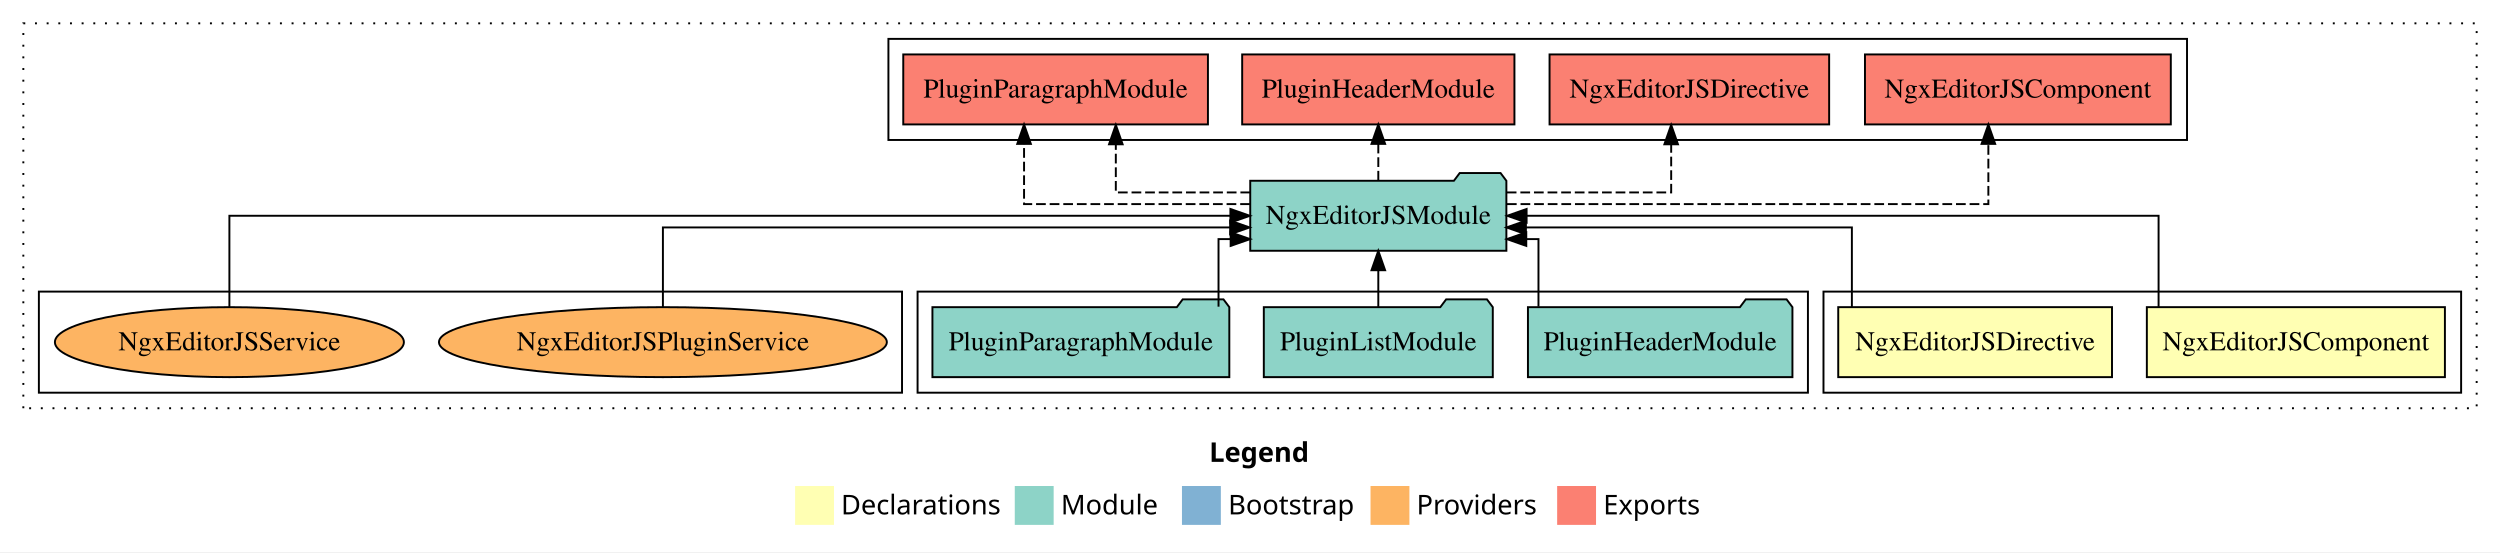
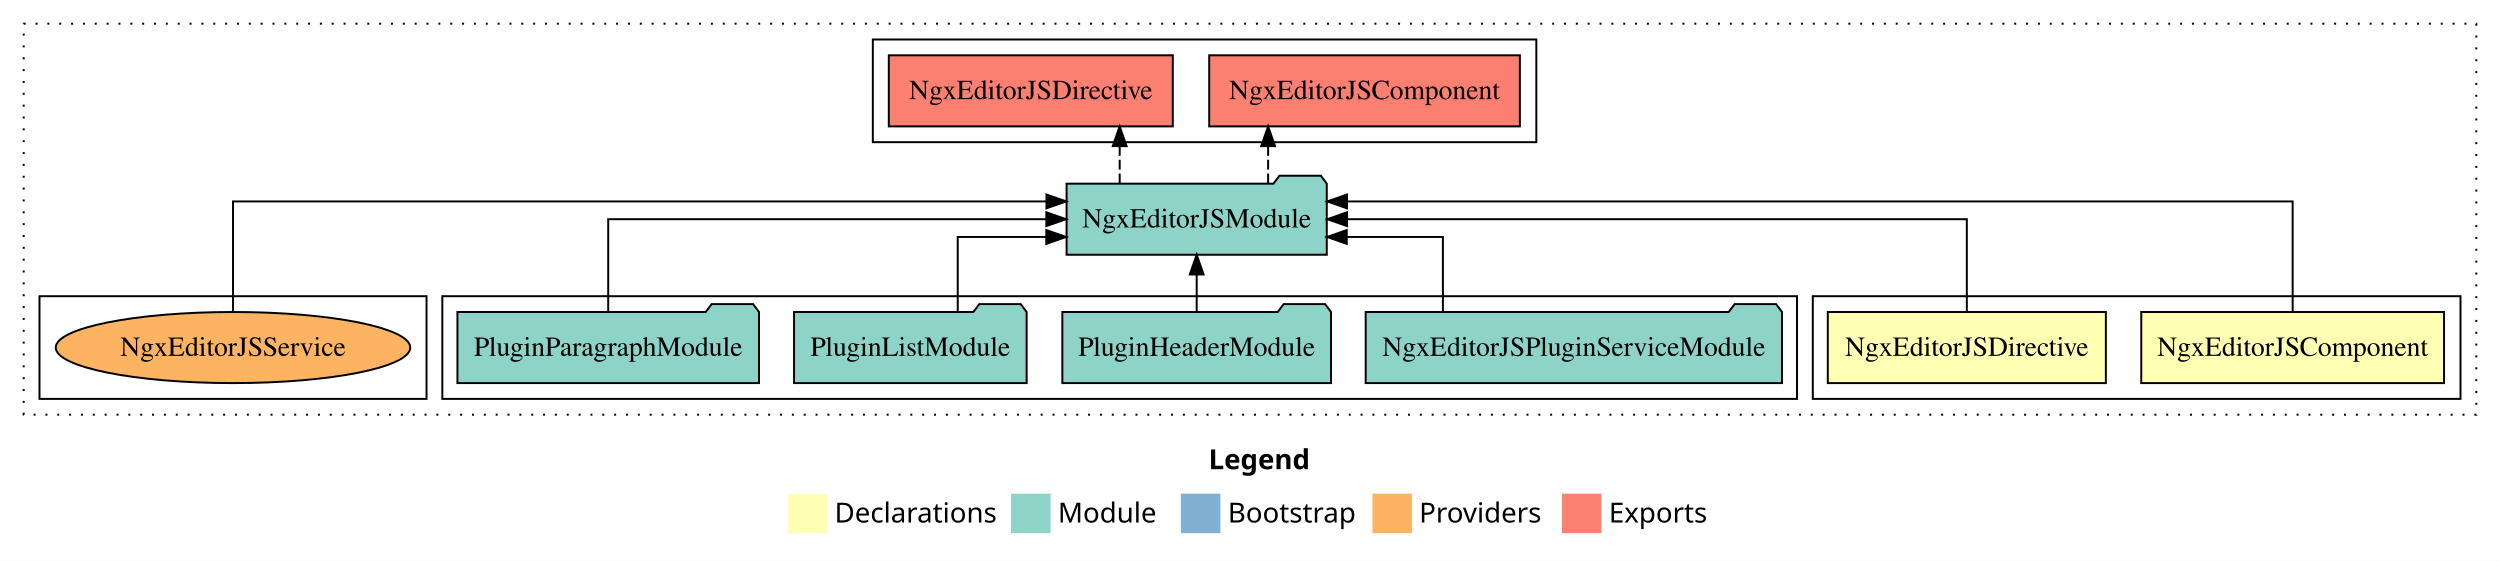
- <svg xmlns="http://www.w3.org/2000/svg" width="1286pt" height="284pt" viewBox="0.00 0.00 1286.00 284.00">
+ <svg xmlns="http://www.w3.org/2000/svg" width="1266pt" height="284pt" viewBox="0.00 0.00 1266.00 284.00">
  <g id="graph0" class="graph" transform="scale(1 1) rotate(0) translate(4 280)">
-     <polygon fill="#ffffff" stroke="transparent" points="-4,4 -4,-280 1282,-280 1282,4 -4,4" />
-     <text text-anchor="start" x="618.009" y="-42.4" font-family="sans-serif" font-weight="bold" font-size="14.00" fill="#000000">Legend</text>
-     <polygon fill="#ffffb3" stroke="transparent" points="405,-10 405,-30 425,-30 425,-10 405,-10" />
-     <text text-anchor="start" x="428.629" y="-15.4" font-family="sans-serif" font-size="14.00" fill="#000000">  Declarations</text>
-     <polygon fill="#8dd3c7" stroke="transparent" points="518,-10 518,-30 538,-30 538,-10 518,-10" />
-     <text text-anchor="start" x="541.725" y="-15.4" font-family="sans-serif" font-size="14.00" fill="#000000">  Module</text>
-     <polygon fill="#80b1d3" stroke="transparent" points="604,-10 604,-30 624,-30 624,-10 604,-10" />
-     <text text-anchor="start" x="627.781" y="-15.4" font-family="sans-serif" font-size="14.00" fill="#000000">  Bootstrap</text>
-     <polygon fill="#fdb462" stroke="transparent" points="701,-10 701,-30 721,-30 721,-10 701,-10" />
-     <text text-anchor="start" x="724.673" y="-15.4" font-family="sans-serif" font-size="14.00" fill="#000000">  Providers</text>
-     <polygon fill="#fb8072" stroke="transparent" points="797,-10 797,-30 817,-30 817,-10 797,-10" />
-     <text text-anchor="start" x="820.726" y="-15.4" font-family="sans-serif" font-size="14.00" fill="#000000">  Exports</text>
+     <polygon fill="#ffffff" stroke="transparent" points="-4,4 -4,-280 1262,-280 1262,4 -4,4" />
+     <text text-anchor="start" x="608.009" y="-42.4" font-family="sans-serif" font-weight="bold" font-size="14.00" fill="#000000">Legend</text>
+     <polygon fill="#ffffb3" stroke="transparent" points="395,-10 395,-30 415,-30 415,-10 395,-10" />
+     <text text-anchor="start" x="418.629" y="-15.4" font-family="sans-serif" font-size="14.00" fill="#000000">  Declarations</text>
+     <polygon fill="#8dd3c7" stroke="transparent" points="508,-10 508,-30 528,-30 528,-10 508,-10" />
+     <text text-anchor="start" x="531.725" y="-15.4" font-family="sans-serif" font-size="14.00" fill="#000000">  Module</text>
+     <polygon fill="#80b1d3" stroke="transparent" points="594,-10 594,-30 614,-30 614,-10 594,-10" />
+     <text text-anchor="start" x="617.781" y="-15.4" font-family="sans-serif" font-size="14.00" fill="#000000">  Bootstrap</text>
+     <polygon fill="#fdb462" stroke="transparent" points="691,-10 691,-30 711,-30 711,-10 691,-10" />
+     <text text-anchor="start" x="714.673" y="-15.4" font-family="sans-serif" font-size="14.00" fill="#000000">  Providers</text>
+     <polygon fill="#fb8072" stroke="transparent" points="787,-10 787,-30 807,-30 807,-10 787,-10" />
+     <text text-anchor="start" x="810.726" y="-15.4" font-family="sans-serif" font-size="14.00" fill="#000000">  Exports</text>
    <g id="clust1" class="cluster">
-       <polygon fill="none" stroke="#000000" stroke-dasharray="1,5" points="8,-70 8,-268 1270,-268 1270,-70 8,-70" />
+       <polygon fill="none" stroke="#000000" stroke-dasharray="1,5" points="8,-70 8,-268 1250,-268 1250,-70 8,-70" />
    </g>
    <g id="clust2" class="cluster">
-       <polygon fill="none" stroke="#000000" points="934,-78 934,-130 1262,-130 1262,-78 934,-78" />
+       <polygon fill="none" stroke="#000000" points="914,-78 914,-130 1242,-130 1242,-78 914,-78" />
    </g>
    <g id="clust5" class="cluster">
-       <polygon fill="none" stroke="#000000" points="468,-78 468,-130 926,-130 926,-78 468,-78" />
+       <polygon fill="none" stroke="#000000" points="220,-78 220,-130 906,-130 906,-78 220,-78" />
    </g>
    <g id="clust6" class="cluster">
-       <polygon fill="none" stroke="#000000" points="453,-208 453,-260 1121,-260 1121,-208 453,-208" />
+       <polygon fill="none" stroke="#000000" points="438,-208 438,-260 774,-260 774,-208 438,-208" />
    </g>
    <g id="clust8" class="cluster">
-       <polygon fill="none" stroke="#000000" points="16,-78 16,-130 460,-130 460,-78 16,-78" />
+       <polygon fill="none" stroke="#000000" points="16,-78 16,-130 212,-130 212,-78 16,-78" />
    </g>
    <g id="node1" class="node">
-       <polygon fill="#ffffb3" stroke="#000000" points="1253.661,-122 1100.339,-122 1100.339,-86 1253.661,-86 1253.661,-122" />
-       <text text-anchor="middle" x="1177" y="-99.8" font-family="Times,serif" font-size="14.00" fill="#000000">NgxEditorJSComponent</text>
+       <polygon fill="#ffffb3" stroke="#000000" points="1233.661,-122 1080.339,-122 1080.339,-86 1233.661,-86 1233.661,-122" />
+       <text text-anchor="middle" x="1157" y="-99.8" font-family="Times,serif" font-size="14.00" fill="#000000">NgxEditorJSComponent</text>
    </g>
    <g id="node3" class="node">
-       <polygon fill="#8dd3c7" stroke="#000000" points="770.878,-187 767.878,-191 746.878,-191 743.878,-187 639.122,-187 639.122,-151 770.878,-151 770.878,-187" />
-       <text text-anchor="middle" x="705" y="-164.8" font-family="Times,serif" font-size="14.00" fill="#000000">NgxEditorJSModule</text>
+       <polygon fill="#8dd3c7" stroke="#000000" points="667.878,-187 664.878,-191 643.878,-191 640.878,-187 536.122,-187 536.122,-151 667.878,-151 667.878,-187" />
+       <text text-anchor="middle" x="602" y="-164.8" font-family="Times,serif" font-size="14.00" fill="#000000">NgxEditorJSModule</text>
    </g>
    <g id="edge1" class="edge">
-       <path fill="none" stroke="#000000" d="M1106.375,-122.106C1106.375,-141.339 1106.375,-169 1106.375,-169 1106.375,-169 781.279,-169 781.279,-169" />
-       <polygon fill="#000000" stroke="#000000" points="781.279,-165.5 771.279,-169 781.279,-172.5 781.279,-165.5" />
+       <path fill="none" stroke="#000000" d="M1157,-122.292C1157,-144.206 1157,-178 1157,-178 1157,-178 678.12,-178 678.12,-178" />
+       <polygon fill="#000000" stroke="#000000" points="678.12,-174.5 668.12,-178 678.12,-181.5 678.12,-174.5" />
    </g>
    <g id="node2" class="node">
-       <polygon fill="#ffffb3" stroke="#000000" points="1082.412,-122 941.588,-122 941.588,-86 1082.412,-86 1082.412,-122" />
-       <text text-anchor="middle" x="1012" y="-99.8" font-family="Times,serif" font-size="14.00" fill="#000000">NgxEditorJSDirective</text>
+       <polygon fill="#ffffb3" stroke="#000000" points="1062.412,-122 921.588,-122 921.588,-86 1062.412,-86 1062.412,-122" />
+       <text text-anchor="middle" x="992" y="-99.8" font-family="Times,serif" font-size="14.00" fill="#000000">NgxEditorJSDirective</text>
    </g>
    <g id="edge2" class="edge">
-       <path fill="none" stroke="#000000" d="M948.607,-122.022C948.607,-139.373 948.607,-163 948.607,-163 948.607,-163 780.924,-163 780.924,-163" />
-       <polygon fill="#000000" stroke="#000000" points="780.924,-159.5 770.924,-163 780.924,-166.5 780.924,-159.5" />
+       <path fill="none" stroke="#000000" d="M992,-122.106C992,-141.339 992,-169 992,-169 992,-169 678.158,-169 678.158,-169" />
+       <polygon fill="#000000" stroke="#000000" points="678.158,-165.5 668.158,-169 678.158,-172.5 678.158,-165.5" />
+     </g>
+     <g id="node8" class="node">
+       <polygon fill="#fb8072" stroke="#000000" points="765.661,-252 608.339,-252 608.339,-216 765.661,-216 765.661,-252" />
+       <text text-anchor="middle" x="687" y="-229.8" font-family="Times,serif" font-size="14.00" fill="#000000">NgxEditorJSComponent </text>
+     </g>
+     <g id="edge7" class="edge">
+       <path fill="none" stroke="#000000" stroke-dasharray="5,2" d="M638.179,-187.106C638.179,-187.106 638.179,-205.991 638.179,-205.991" />
+       <polygon fill="#000000" stroke="#000000" points="634.679,-205.991 638.179,-215.991 641.679,-205.991 634.679,-205.991" />
+     </g>
+     <g id="node9" class="node">
+       <polygon fill="#fb8072" stroke="#000000" points="589.911,-252 446.089,-252 446.089,-216 589.911,-216 589.911,-252" />
+       <text text-anchor="middle" x="518" y="-229.8" font-family="Times,serif" font-size="14.00" fill="#000000">NgxEditorJSDirective </text>
+     </g>
+     <g id="edge8" class="edge">
+       <path fill="none" stroke="#000000" stroke-dasharray="5,2" d="M563.008,-187.106C563.008,-187.106 563.008,-205.991 563.008,-205.991" />
+       <polygon fill="#000000" stroke="#000000" points="559.508,-205.991 563.008,-215.991 566.508,-205.991 559.508,-205.991" />
+     </g>
+     <g id="node4" class="node">
+       <polygon fill="#8dd3c7" stroke="#000000" points="898.42,-122 895.42,-126 874.42,-126 871.42,-122 687.58,-122 687.58,-86 898.42,-86 898.42,-122" />
+       <text text-anchor="middle" x="793" y="-99.8" font-family="Times,serif" font-size="14.00" fill="#000000">NgxEditorJSPluginServiceModule</text>
+     </g>
+     <g id="edge3" class="edge">
+       <path fill="none" stroke="#000000" d="M726.685,-122.027C726.685,-138.398 726.685,-160 726.685,-160 726.685,-160 677.994,-160 677.994,-160" />
+       <polygon fill="#000000" stroke="#000000" points="677.994,-156.5 667.994,-160 677.994,-163.5 677.994,-156.5" />
+     </g>
+     <g id="node5" class="node">
+       <polygon fill="#8dd3c7" stroke="#000000" points="670.025,-122 667.025,-126 646.025,-126 643.025,-122 533.975,-122 533.975,-86 670.025,-86 670.025,-122" />
+       <text text-anchor="middle" x="602" y="-99.8" font-family="Times,serif" font-size="14.00" fill="#000000">PluginHeaderModule</text>
+     </g>
+     <g id="edge4" class="edge">
+       <path fill="none" stroke="#000000" d="M602,-122.106C602,-122.106 602,-140.991 602,-140.991" />
+       <polygon fill="#000000" stroke="#000000" points="598.5,-140.991 602,-150.991 605.5,-140.991 598.5,-140.991" />
+     </g>
+     <g id="node6" class="node">
+       <polygon fill="#8dd3c7" stroke="#000000" points="515.892,-122 512.892,-126 491.892,-126 488.892,-122 398.108,-122 398.108,-86 515.892,-86 515.892,-122" />
+       <text text-anchor="middle" x="457" y="-99.8" font-family="Times,serif" font-size="14.00" fill="#000000">PluginListModule</text>
+     </g>
+     <g id="edge5" class="edge">
+       <path fill="none" stroke="#000000" d="M480.995,-122.027C480.995,-138.398 480.995,-160 480.995,-160 480.995,-160 525.833,-160 525.833,-160" />
+       <polygon fill="#000000" stroke="#000000" points="525.833,-163.5 535.833,-160 525.833,-156.5 525.833,-163.5" />
    </g>
    <g id="node7" class="node">
-       <polygon fill="#fb8072" stroke="#000000" points="1112.661,-252 955.339,-252 955.339,-216 1112.661,-216 1112.661,-252" />
-       <text text-anchor="middle" x="1034" y="-229.8" font-family="Times,serif" font-size="14.00" fill="#000000">NgxEditorJSComponent </text>
+       <polygon fill="#8dd3c7" stroke="#000000" points="380.361,-122 377.361,-126 356.361,-126 353.361,-122 227.639,-122 227.639,-86 380.361,-86 380.361,-122" />
+       <text text-anchor="middle" x="304" y="-99.8" font-family="Times,serif" font-size="14.00" fill="#000000">PluginParagraphModule</text>
    </g>
    <g id="edge6" class="edge">
-       <path fill="none" stroke="#000000" stroke-dasharray="5,2" d="M771.168,-175C863.237,-175 1018.813,-175 1018.813,-175 1018.813,-175 1018.813,-205.977 1018.813,-205.977" />
-       <polygon fill="#000000" stroke="#000000" points="1015.313,-205.977 1018.813,-215.977 1022.313,-205.977 1015.313,-205.977" />
-     </g>
-     <g id="node8" class="node">
-       <polygon fill="#fb8072" stroke="#000000" points="936.911,-252 793.089,-252 793.089,-216 936.911,-216 936.911,-252" />
-       <text text-anchor="middle" x="865" y="-229.8" font-family="Times,serif" font-size="14.00" fill="#000000">NgxEditorJSDirective </text>
-     </g>
-     <g id="edge7" class="edge">
-       <path fill="none" stroke="#000000" stroke-dasharray="5,2" d="M771.079,-181C811.558,-181 855.653,-181 855.653,-181 855.653,-181 855.653,-205.76 855.653,-205.76" />
-       <polygon fill="#000000" stroke="#000000" points="852.154,-205.76 855.653,-215.76 859.154,-205.76 852.154,-205.76" />
-     </g>
-     <g id="node9" class="node">
-       <polygon fill="#fb8072" stroke="#000000" points="775.025,-252 634.975,-252 634.975,-216 775.025,-216 775.025,-252" />
-       <text text-anchor="middle" x="705" y="-229.8" font-family="Times,serif" font-size="14.00" fill="#000000">PluginHeaderModule </text>
-     </g>
-     <g id="edge8" class="edge">
-       <path fill="none" stroke="#000000" stroke-dasharray="5,2" d="M705,-187.106C705,-187.106 705,-205.991 705,-205.991" />
-       <polygon fill="#000000" stroke="#000000" points="701.5,-205.991 705,-215.991 708.5,-205.991 701.5,-205.991" />
+       <path fill="none" stroke="#000000" d="M304,-122.106C304,-141.339 304,-169 304,-169 304,-169 525.864,-169 525.864,-169" />
+       <polygon fill="#000000" stroke="#000000" points="525.864,-172.5 535.864,-169 525.864,-165.5 525.864,-172.5" />
    </g>
    <g id="node10" class="node">
-       <polygon fill="#fb8072" stroke="#000000" points="617.362,-252 460.638,-252 460.638,-216 617.362,-216 617.362,-252" />
-       <text text-anchor="middle" x="539" y="-229.8" font-family="Times,serif" font-size="14.00" fill="#000000">PluginParagraphModule </text>
-     </g>
-     <g id="edge9" class="edge">
-       <path fill="none" stroke="#000000" stroke-dasharray="5,2" d="M638.954,-175C586.804,-175 522.773,-175 522.773,-175 522.773,-175 522.773,-205.977 522.773,-205.977" />
-       <polygon fill="#000000" stroke="#000000" points="519.273,-205.977 522.773,-215.977 526.273,-205.977 519.273,-205.977" />
-     </g>
-     <g id="edge10" class="edge">
-       <path fill="none" stroke="#000000" stroke-dasharray="5,2" d="M639.071,-181C604.796,-181 569.977,-181 569.977,-181 569.977,-181 569.977,-205.76 569.977,-205.76" />
-       <polygon fill="#000000" stroke="#000000" points="566.477,-205.76 569.977,-215.76 573.477,-205.76 566.477,-205.76" />
-     </g>
-     <g id="node4" class="node">
-       <polygon fill="#8dd3c7" stroke="#000000" points="918.025,-122 915.025,-126 894.025,-126 891.025,-122 781.975,-122 781.975,-86 918.025,-86 918.025,-122" />
-       <text text-anchor="middle" x="850" y="-99.8" font-family="Times,serif" font-size="14.00" fill="#000000">PluginHeaderModule</text>
-     </g>
-     <g id="edge3" class="edge">
-       <path fill="none" stroke="#000000" d="M787.391,-122.24C787.391,-137.571 787.391,-157 787.391,-157 787.391,-157 781.113,-157 781.113,-157" />
-       <polygon fill="#000000" stroke="#000000" points="781.113,-153.5 771.113,-157 781.113,-160.5 781.113,-153.5" />
-     </g>
-     <g id="node5" class="node">
-       <polygon fill="#8dd3c7" stroke="#000000" points="763.892,-122 760.892,-126 739.892,-126 736.892,-122 646.108,-122 646.108,-86 763.892,-86 763.892,-122" />
-       <text text-anchor="middle" x="705" y="-99.8" font-family="Times,serif" font-size="14.00" fill="#000000">PluginListModule</text>
-     </g>
-     <g id="edge4" class="edge">
-       <path fill="none" stroke="#000000" d="M705,-122.106C705,-122.106 705,-140.991 705,-140.991" />
-       <polygon fill="#000000" stroke="#000000" points="701.5,-140.991 705,-150.991 708.5,-140.991 701.5,-140.991" />
-     </g>
-     <g id="node6" class="node">
-       <polygon fill="#8dd3c7" stroke="#000000" points="628.361,-122 625.361,-126 604.361,-126 601.361,-122 475.639,-122 475.639,-86 628.361,-86 628.361,-122" />
-       <text text-anchor="middle" x="552" y="-99.8" font-family="Times,serif" font-size="14.00" fill="#000000">PluginParagraphModule</text>
-     </g>
-     <g id="edge5" class="edge">
-       <path fill="none" stroke="#000000" d="M622.806,-122.24C622.806,-137.571 622.806,-157 622.806,-157 622.806,-157 629.045,-157 629.045,-157" />
-       <polygon fill="#000000" stroke="#000000" points="629.045,-160.5 639.045,-157 629.044,-153.5 629.045,-160.5" />
-     </g>
-     <g id="node11" class="node">
-       <ellipse fill="#fdb462" stroke="#000000" cx="337" cy="-104" rx="115.207" ry="18" />
-       <text text-anchor="middle" x="337" y="-99.8" font-family="Times,serif" font-size="14.00" fill="#000000">NgxEditorJSPluginService</text>
-     </g>
-     <g id="edge11" class="edge">
-       <path fill="none" stroke="#000000" d="M337,-122.022C337,-139.373 337,-163 337,-163 337,-163 628.784,-163 628.784,-163" />
-       <polygon fill="#000000" stroke="#000000" points="628.784,-166.5 638.784,-163 628.784,-159.5 628.784,-166.5" />
-     </g>
-     <g id="node12" class="node">
      <ellipse fill="#fdb462" stroke="#000000" cx="114" cy="-104" rx="89.765" ry="18" />
      <text text-anchor="middle" x="114" y="-99.8" font-family="Times,serif" font-size="14.00" fill="#000000">NgxEditorJSService</text>
    </g>
-     <g id="edge12" class="edge">
-       <path fill="none" stroke="#000000" d="M114,-122.106C114,-141.339 114,-169 114,-169 114,-169 628.925,-169 628.925,-169" />
-       <polygon fill="#000000" stroke="#000000" points="628.925,-172.5 638.925,-169 628.925,-165.5 628.925,-172.5" />
+     <g id="edge9" class="edge">
+       <path fill="none" stroke="#000000" d="M114,-122.292C114,-144.206 114,-178 114,-178 114,-178 525.932,-178 525.932,-178" />
+       <polygon fill="#000000" stroke="#000000" points="525.932,-181.5 535.932,-178 525.932,-174.5 525.932,-181.5" />
    </g>
  </g>
</svg>
